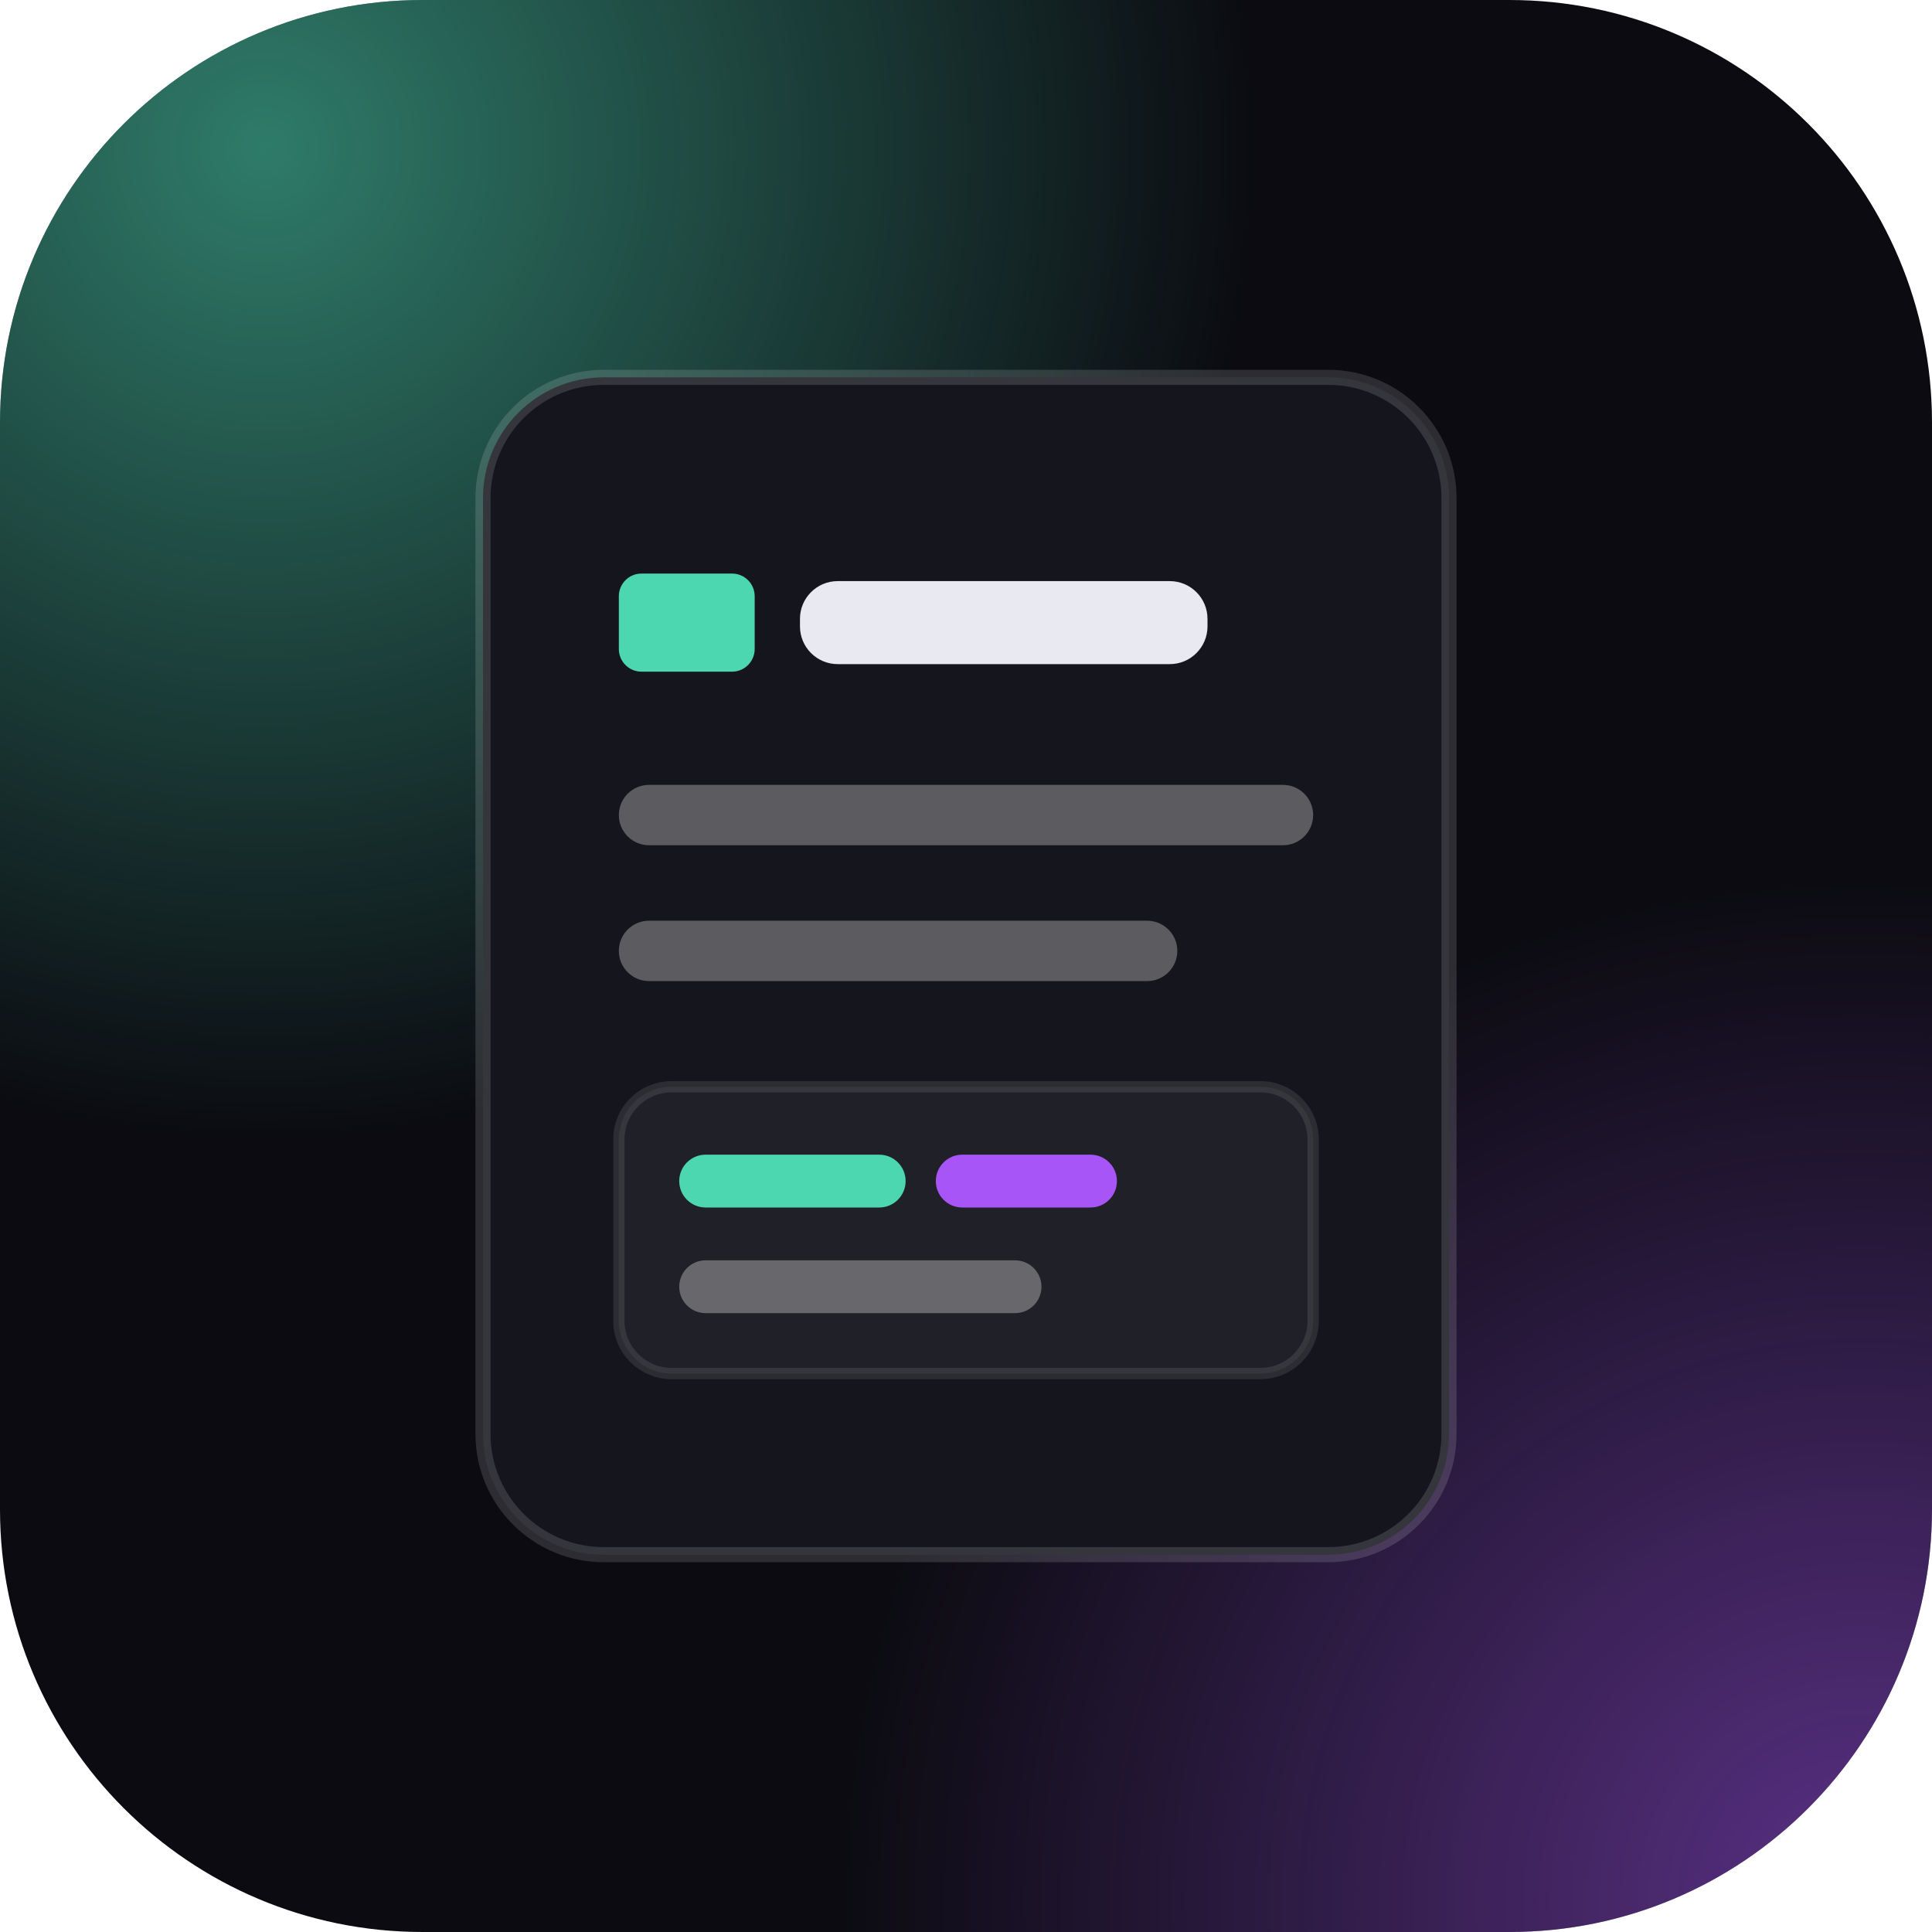
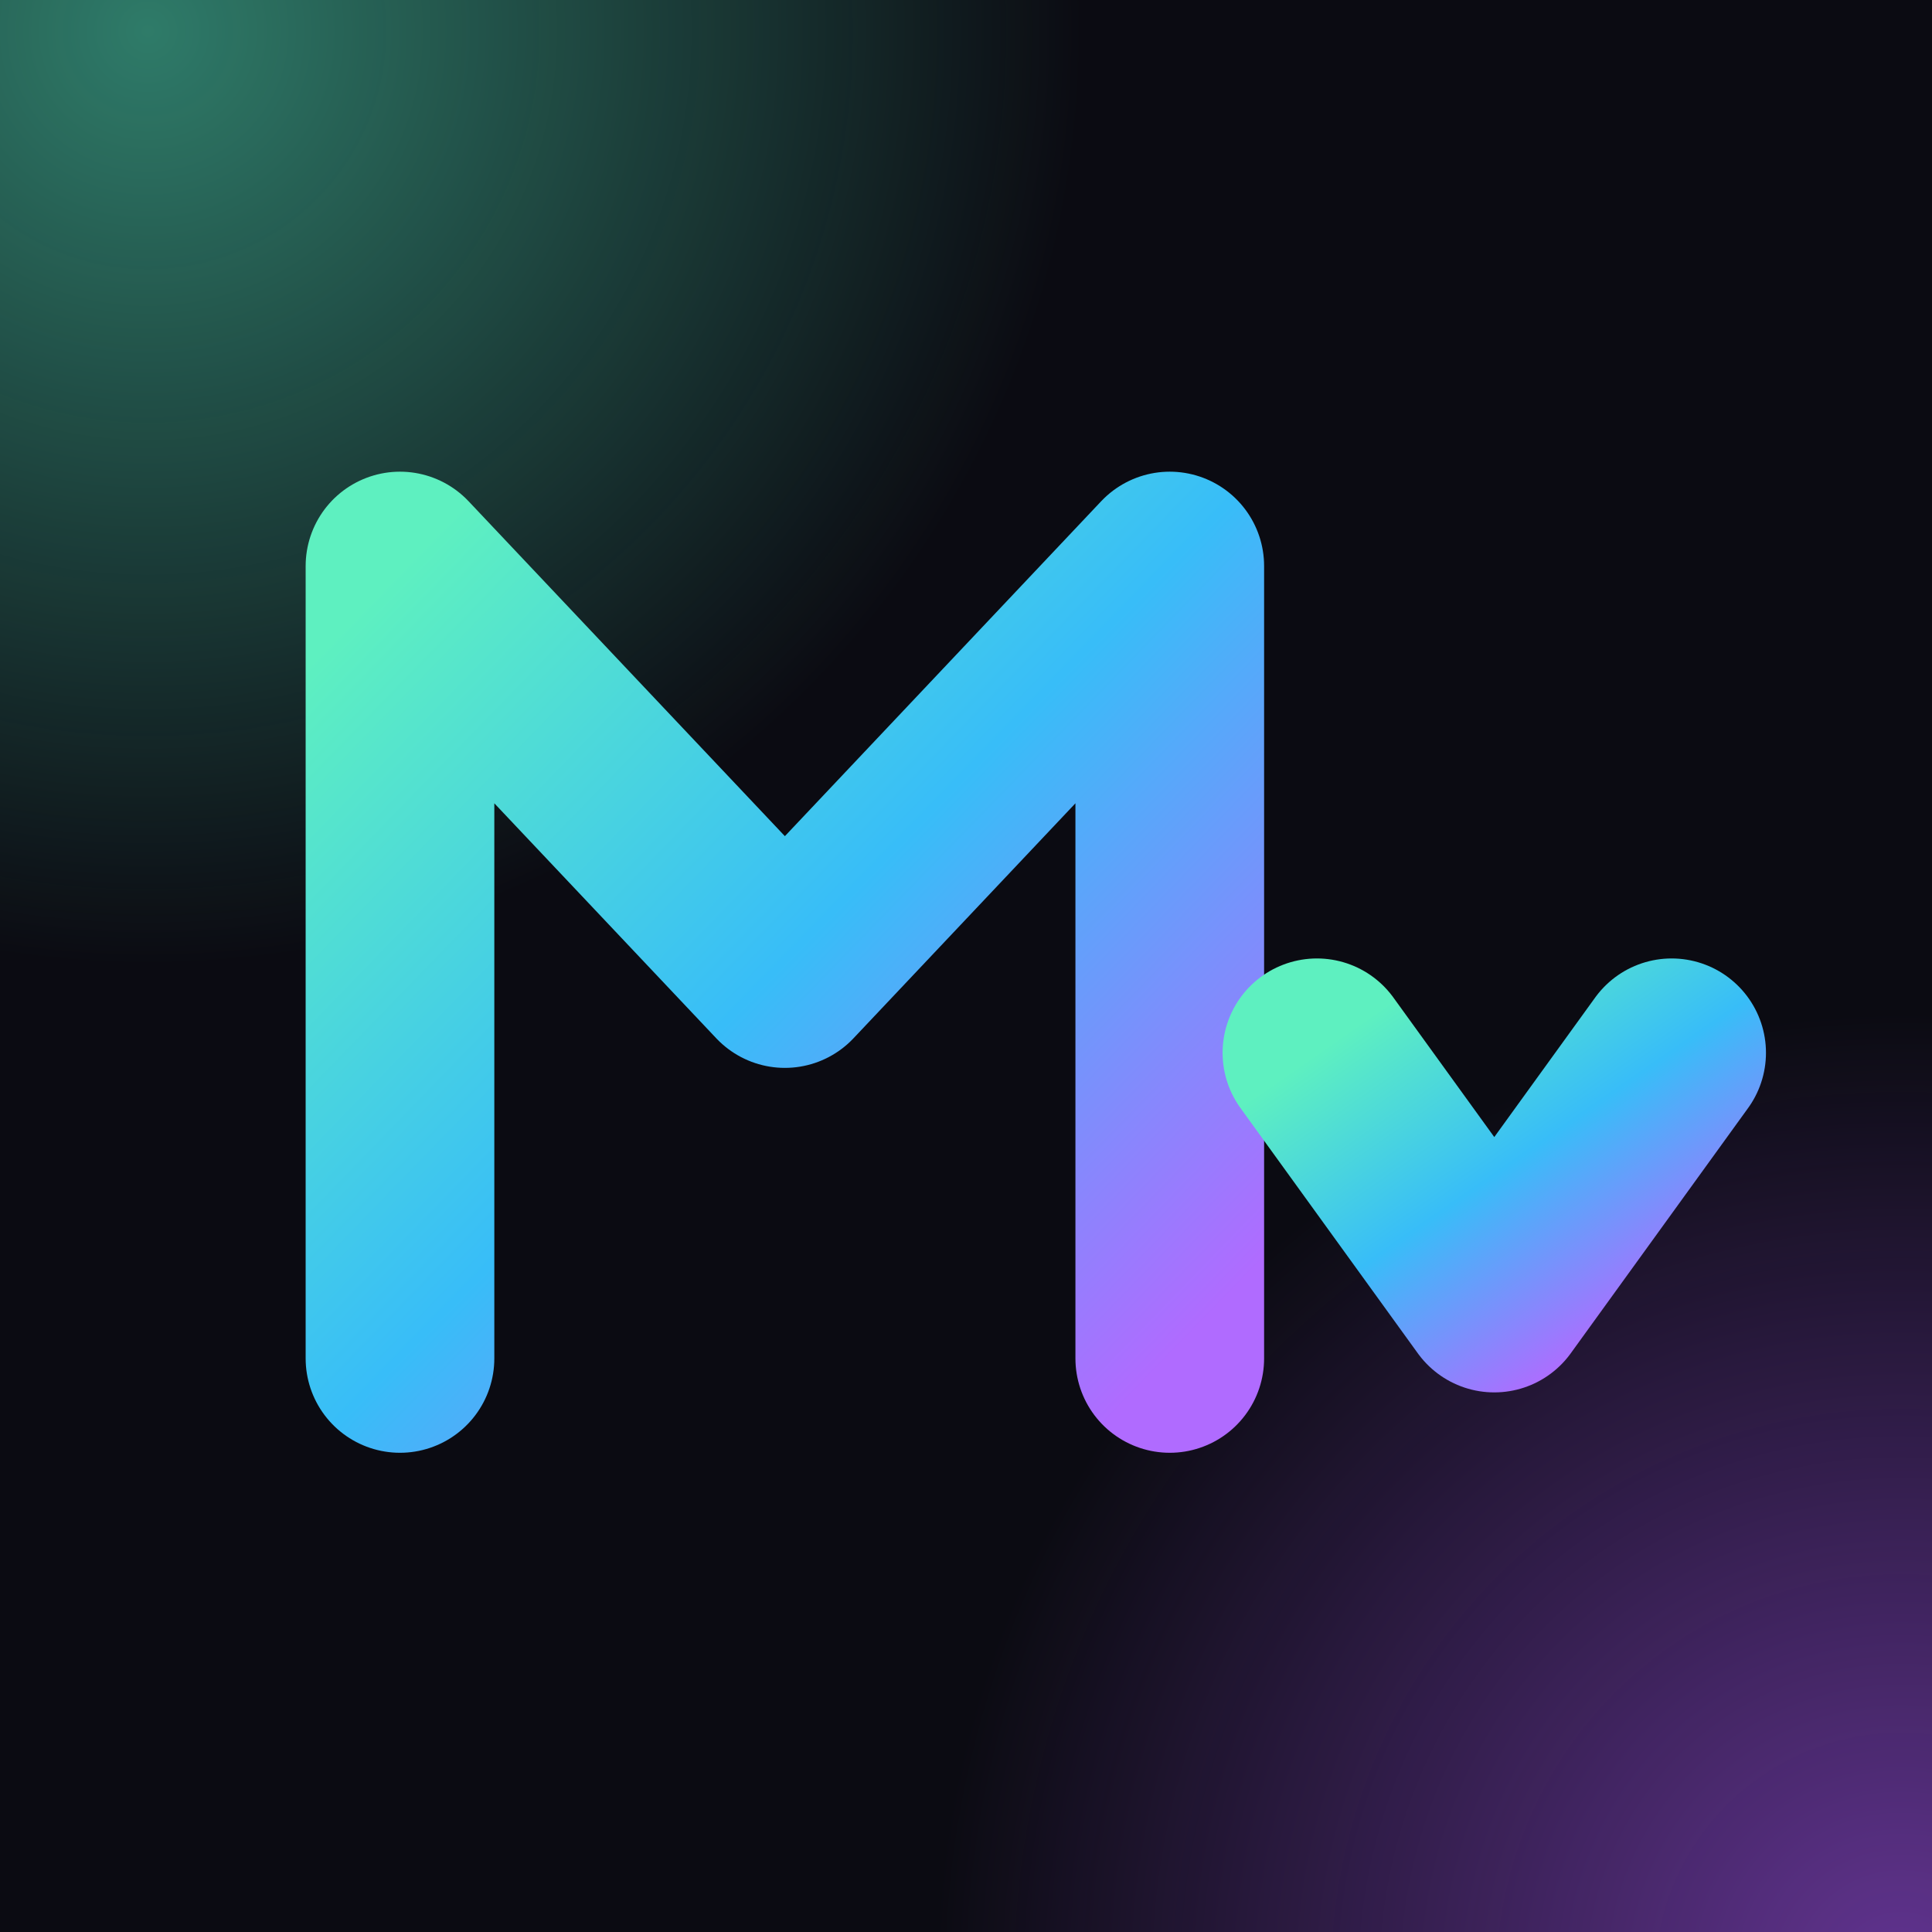
- <svg xmlns="http://www.w3.org/2000/svg" width="256" height="256" viewBox="0 0 256 256">
+ <svg xmlns="http://www.w3.org/2000/svg" width="512" height="512" viewBox="0 0 512 512">
  <defs>
-     <radialGradient id="a" cx="14%" cy="8%" r="85%">
-       <stop offset="0" stop-color="#4cd7b0" stop-opacity=".55" />
+     <linearGradient id="aur" x1="0" y1="0" x2="1" y2="1">
+       <stop offset="0" stop-color="#5ef0c0" />
+       <stop offset="0.5" stop-color="#38bdf8" />
+       <stop offset="1" stop-color="#b06bff" />
+     </linearGradient>
+     <radialGradient id="tl" cx="8%" cy="2%" r="80%">
+       <stop offset="0" stop-color="#4cd7b0" stop-opacity="0.55" />
      <stop offset="60%" stop-color="#4cd7b0" stop-opacity="0" />
    </radialGradient>
-     <radialGradient id="b" cx="96%" cy="98%" r="85%">
-       <stop offset="0" stop-color="#a855f7" stop-opacity=".5" />
+     <radialGradient id="br" cx="98%" cy="102%" r="80%">
+       <stop offset="0" stop-color="#a855f7" stop-opacity="0.55" />
      <stop offset="62%" stop-color="#a855f7" stop-opacity="0" />
    </radialGradient>
  </defs>
-   <rect width="256" height="256" rx="56" fill="#0b0b11" />
-   <rect width="256" height="256" rx="56" fill="url(#a)" />
-   <rect width="256" height="256" rx="56" fill="url(#b)" />
-   <rect x="64" y="50" width="128" height="156" rx="16" fill="#15151d" stroke="rgba(255,255,255,.14)" stroke-width="2" />
-   <rect x="82" y="76" width="18" height="13" rx="3" fill="#4cd7b0" />
-   <rect x="106" y="77" width="54" height="11" rx="5" fill="#e9e9f2" />
-   <rect x="82" y="104" width="92" height="8" rx="4" fill="rgba(255,255,255,.30)" />
-   <rect x="82" y="122" width="74" height="8" rx="4" fill="rgba(255,255,255,.30)" />
-   <rect x="82" y="144" width="92" height="38" rx="7" fill="rgba(255,255,255,.05)" stroke="rgba(255,255,255,.10)" stroke-width="1.5" />
-   <rect x="90" y="153" width="30" height="7" rx="3.5" fill="#4cd7b0" />
-   <rect x="124" y="153" width="24" height="7" rx="3.5" fill="#a855f7" />
-   <rect x="90" y="167" width="48" height="7" rx="3.5" fill="rgba(255,255,255,.32)" />
+   <rect x="0" y="0" width="512" height="512" fill="#0b0b12" />
+   <rect x="0" y="0" width="512" height="512" fill="url(#tl)" />
+   <rect x="0" y="0" width="512" height="512" fill="url(#br)" />
+   <g fill="none" stroke="url(#aur)" stroke-width="50" stroke-linecap="round" stroke-linejoin="round">
+     <polyline points="106,360 106,150 208,258 310,150 310,360" />
+     <line x1="396" y1="150" x2="396" y2="322" />
+     <polyline points="349,279 396,344 443,279" />
+   </g>
</svg>
